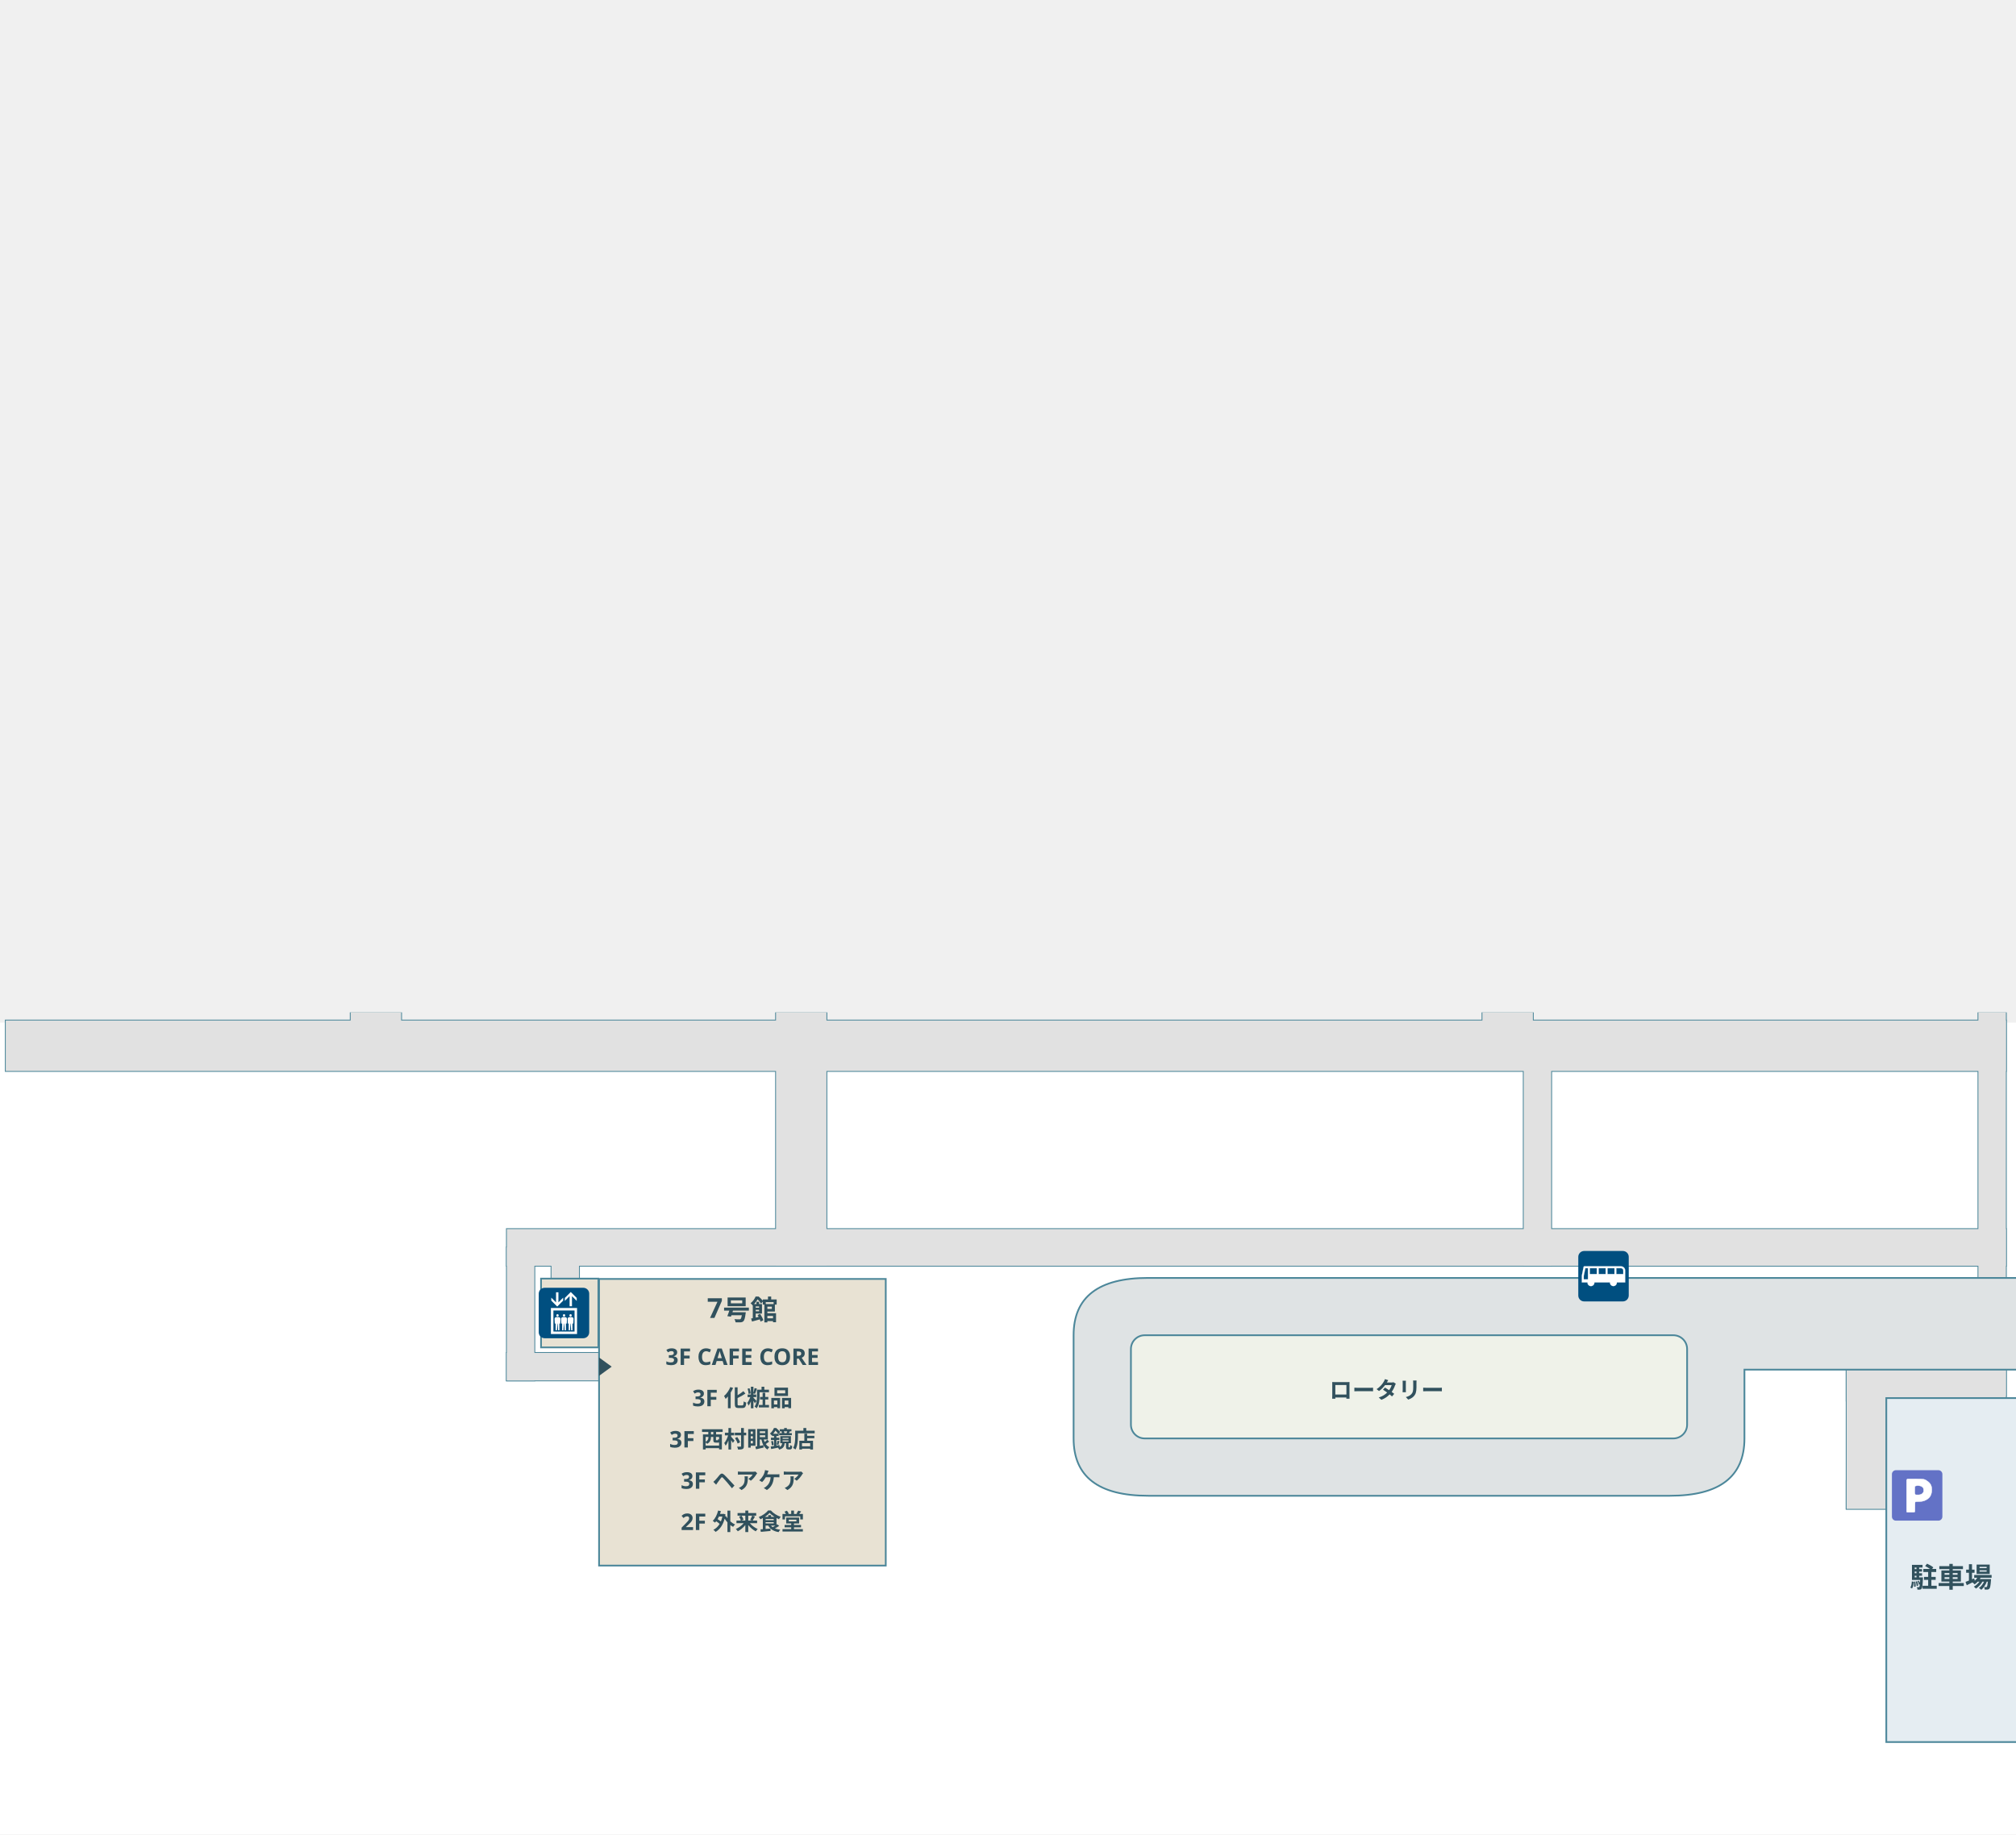
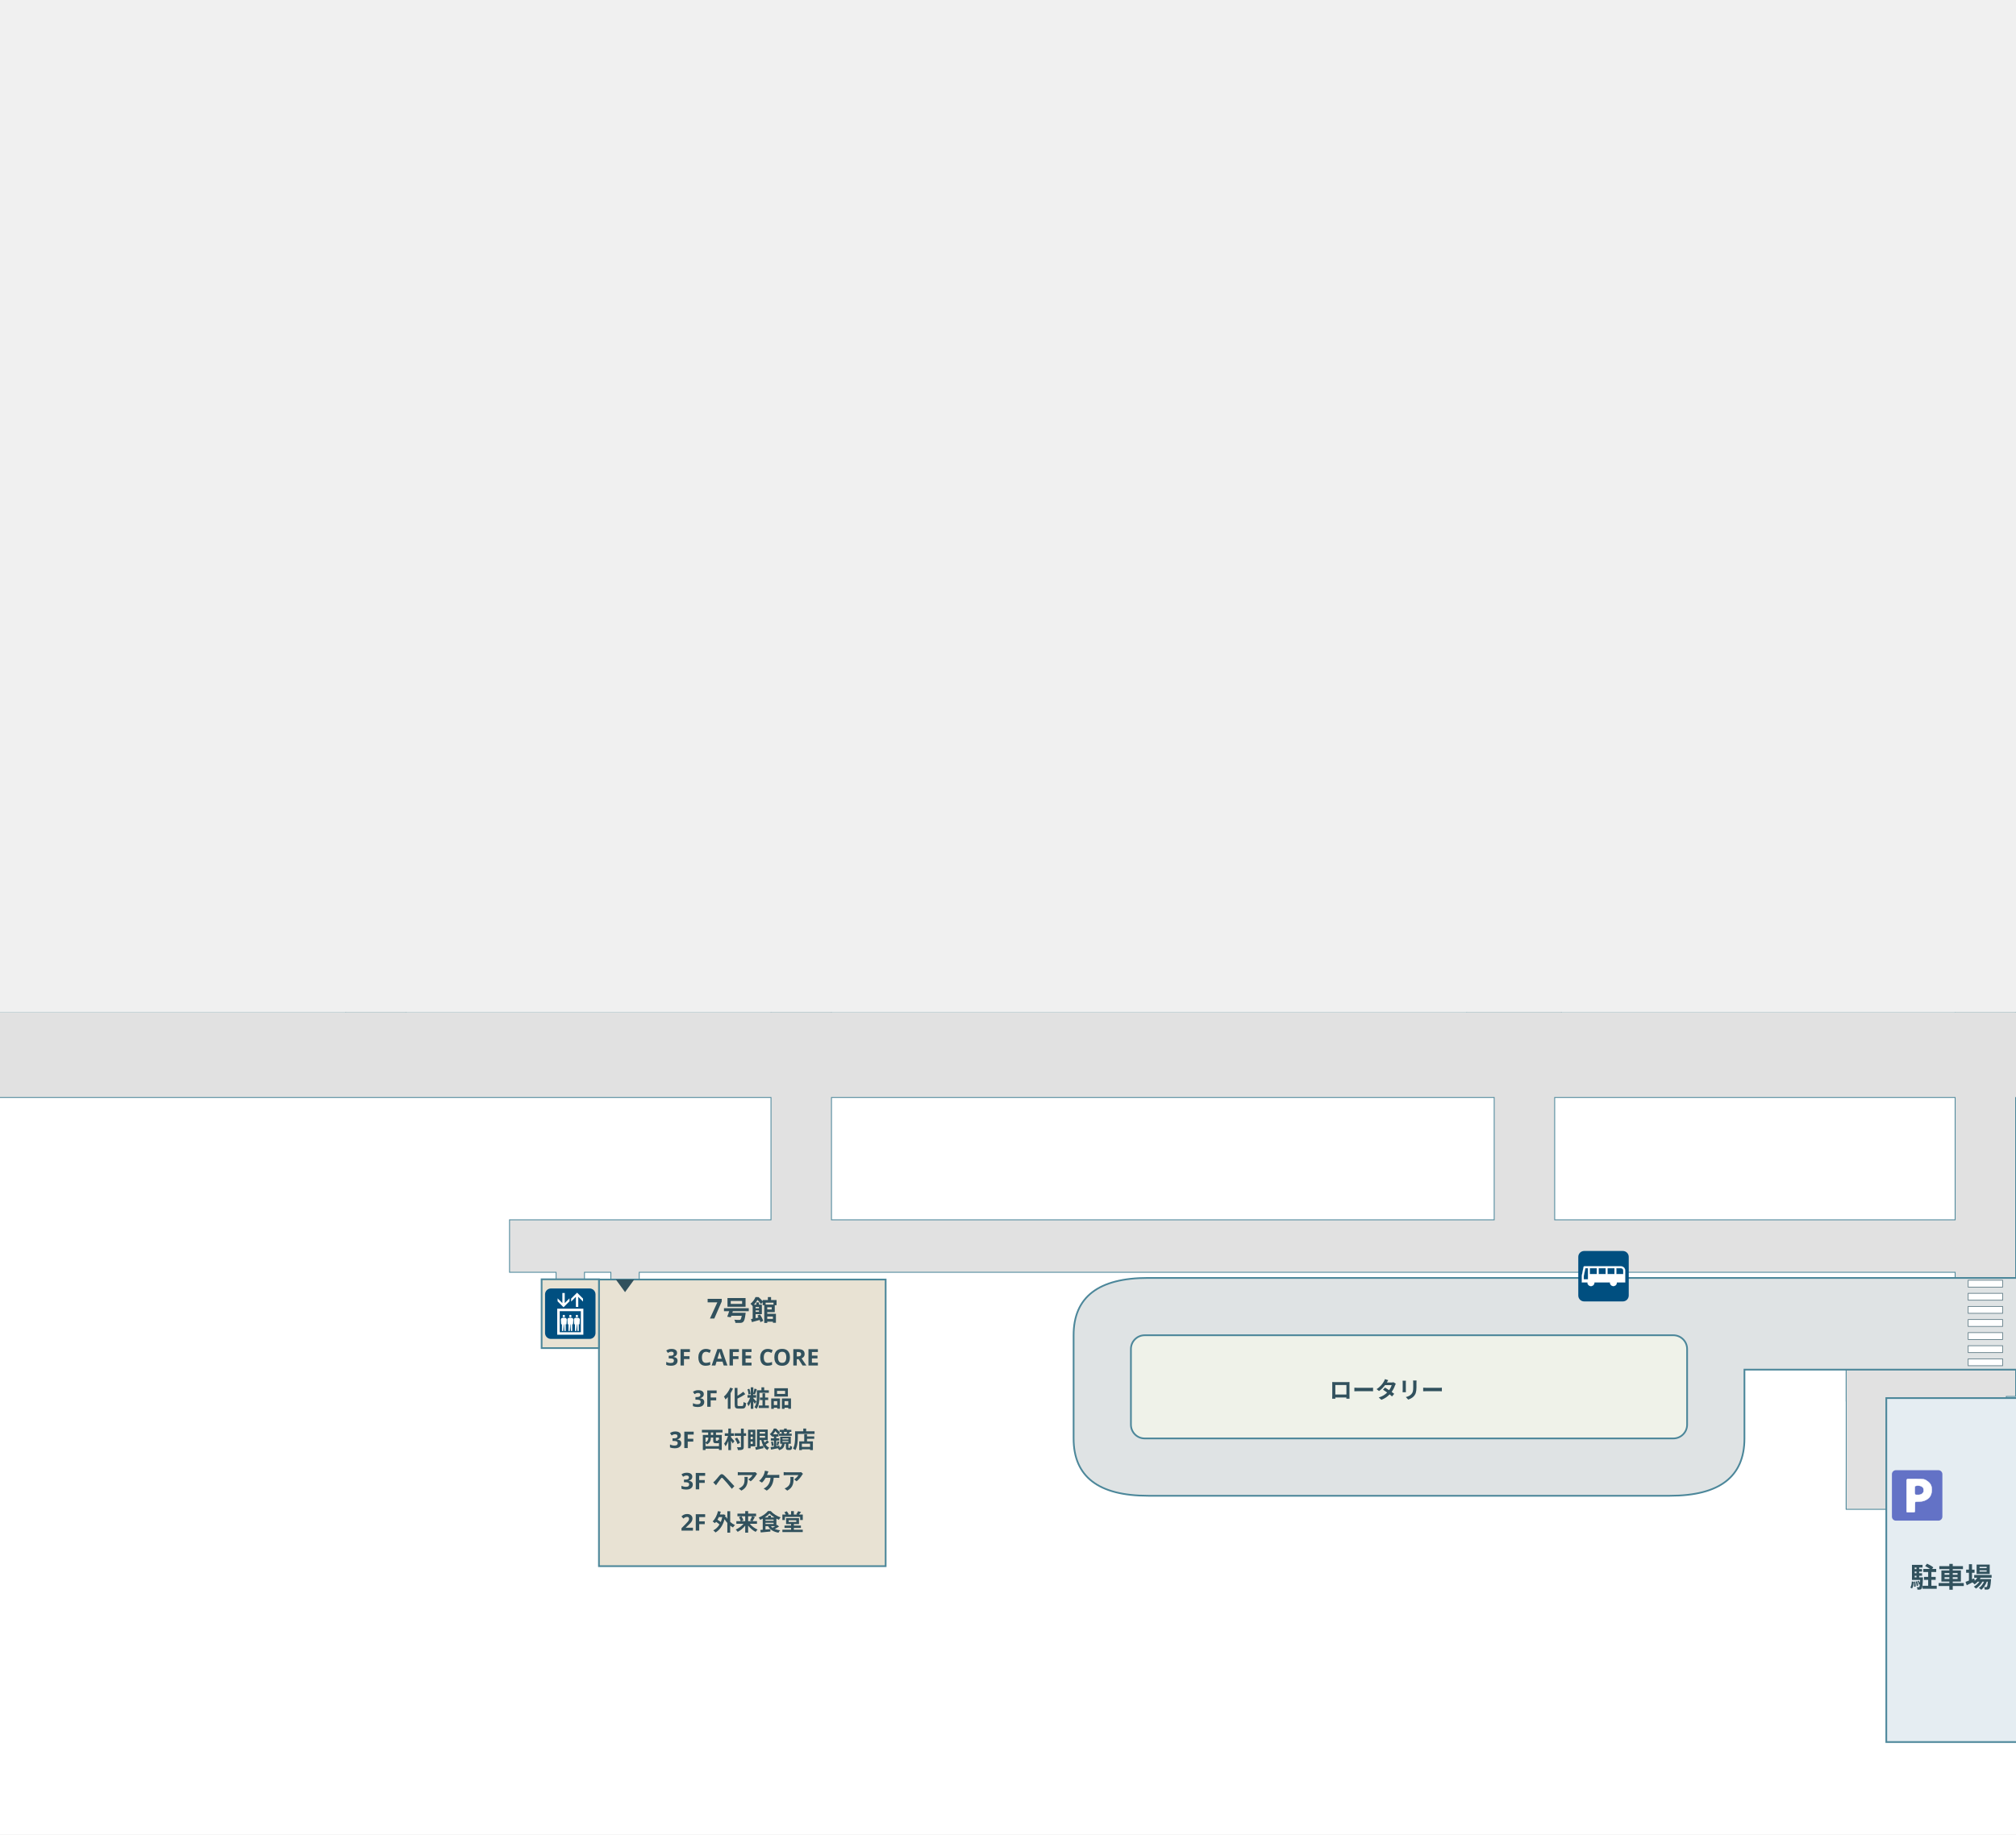
<svg xmlns="http://www.w3.org/2000/svg" viewBox="0 0 1758 1600">
  <defs>
    <symbol id="vector-art-1" viewBox="0 0 40 40">
      <rect width="40" height="40" rx="4.67" fill="#004f80" data-cut-to-outline="true" />
      <g transform="translate(9.6346 3.3333) scale(0.8774932)" data-glyph-source="https://www.mlit.go.jp/sogoseisaku/barrierfree/content/001727469.pdf">
        <path d="M0.000,14.475L0.000,37.987L23.625,37.987L23.625,14.475L0.000,14.475ZM21.368,35.737L2.265,35.737L2.265,16.717L21.368,16.717L21.368,35.737Z" fill="#ffffff" />
        <path d="M11.085,7.800L11.085,5.115L6.796,9.412L6.796,0.277L4.651,0.277L4.651,9.412L0.346,5.115L0.346,7.800L5.723,13.177L11.085,7.800Z" fill="#ffffff" />
        <path d="M16.883,3.765L16.883,12.900L19.036,12.900L19.036,3.765L23.333,8.062L23.333,5.377L17.963,0.000L12.585,5.377L12.585,8.062L16.883,3.765Z" fill="#ffffff" />
        <path d="M3.533,28.545L4.260,28.545L4.260,34.620L5.445,34.620L5.873,28.545L6.083,28.545L6.510,34.620L7.681,34.620L7.681,28.545L8.423,28.545L8.633,24.450L8.618,24.105L8.536,23.775L8.385,23.490L8.176,23.227L7.913,23.002L7.613,22.852L7.268,22.755L6.630,22.687L5.971,22.657L5.325,22.687L4.673,22.755L4.343,22.852L4.043,23.002L3.781,23.227L3.570,23.490L3.421,23.775L3.338,24.105L3.323,24.450L3.533,28.545Z" fill="#ffffff" />
        <path d="M5.971,22.207L6.263,22.162L6.510,22.050L6.728,21.885L6.893,21.667L7.005,21.420L7.043,21.127L7.005,20.857L6.893,20.595L6.728,20.385L6.510,20.205L6.263,20.107L5.971,20.070L5.693,20.107L5.431,20.205L5.228,20.385L5.048,20.595L4.950,20.857L4.913,21.127L4.950,21.420L5.048,21.667L5.228,21.885L5.431,22.050L5.693,22.162L5.971,22.207Z" fill="#ffffff" />
        <path d="M9.428,28.545L10.163,28.545L10.163,34.620L11.333,34.620L11.760,28.545L11.978,28.545L12.406,34.620L13.575,34.620L13.575,28.545L14.310,28.545L14.528,24.450L14.513,24.105L14.431,23.775L14.281,23.490L14.078,23.227L13.815,23.002L13.508,22.852L13.163,22.755L12.533,22.687L11.873,22.657L11.221,22.687L10.575,22.755L10.231,22.852L9.923,23.002L9.676,23.227L9.458,23.490L9.323,23.775L9.226,24.105L9.210,24.450L9.428,28.545Z" fill="#ffffff" />
        <path d="M11.873,22.207L12.158,22.162L12.406,22.050L12.630,21.885L12.796,21.667L12.901,21.420L12.945,21.127L12.901,20.857L12.796,20.595L12.630,20.385L12.406,20.205L12.158,20.107L11.873,20.070L11.580,20.107L11.333,20.205L11.108,20.385L10.943,20.595L10.838,20.857L10.808,21.127L10.838,21.420L10.943,21.667L11.108,21.885L11.333,22.050L11.580,22.162L11.873,22.207Z" fill="#ffffff" />
        <path d="M15.330,28.545L16.058,28.545L16.058,34.620L17.228,34.620L17.656,28.545L17.880,28.545L18.308,34.620L19.478,34.620L19.478,28.545L20.205,28.545L20.431,24.450L20.416,24.105L20.318,23.775L20.168,23.490L19.958,23.227L19.710,23.002L19.411,22.852L19.065,22.755L18.413,22.687L17.768,22.657L17.108,22.687L16.471,22.755L16.125,22.852L15.825,23.002L15.563,23.227L15.353,23.490L15.203,23.775L15.120,24.105L15.106,24.450L15.330,28.545Z" fill="#ffffff" />
        <path d="M17.768,22.207L18.046,22.162L18.308,22.050L18.526,21.885L18.690,21.667L18.803,21.420L18.825,21.127L18.803,20.857L18.690,20.595L18.526,20.385L18.308,20.205L18.046,20.107L17.768,20.070L17.476,20.107L17.228,20.205L17.010,20.385L16.846,20.595L16.733,20.857L16.695,21.127L16.733,21.420L16.846,21.667L17.010,21.885L17.228,22.050L17.476,22.162L17.768,22.207Z" fill="#ffffff" />
      </g>
    </symbol>
  </defs>
  <g id="campus-extension">
    <defs>
      <clipPath id="outdoor-only">
        <rect x="0" y="883" width="1758" height="717" />
      </clipPath>
    </defs>
    <g clip-path="url(#outdoor-only)">
      <rect x="0" y="892" width="2400" height="708" fill="white" />
      <g id="outdoor-walkways">
-         <path id="outdoor-walk-edge-0" d="M4.25 912.1L1749.95 912.1" fill="none" stroke="#4c879a" stroke-width="45.5" stroke-linejoin="miter" />
-         <path id="outdoor-walk-edge-1" d="M327.8 882.25L327.8 912.85" fill="none" stroke="#4c879a" stroke-width="45.5" stroke-linejoin="miter" />
-         <path id="outdoor-walk-edge-2" d="M698.7 882.25L698.7 1104.75" fill="none" stroke="#4c879a" stroke-width="45.5" stroke-linejoin="miter" />
-         <path id="outdoor-walk-edge-3" d="M1314.7 882.25L1314.7 912.85" fill="none" stroke="#4c879a" stroke-width="45.5" stroke-linejoin="miter" />
-         <path id="outdoor-walk-edge-4" d="M1340.7 911.35L1340.7 1104.75" fill="none" stroke="#4c879a" stroke-width="25.5" stroke-linejoin="miter" />
-         <path id="outdoor-walk-edge-5" d="M1737.2 882.25L1737.2 1218.35" fill="none" stroke="#4c879a" stroke-width="25.5" stroke-linejoin="miter" />
-         <path id="outdoor-walk-edge-6" d="M441.25 1088.0L1749.95 1088.0" fill="none" stroke="#4c879a" stroke-width="33.5" stroke-linejoin="miter" />
-         <path id="outdoor-walk-edge-7" d="M492.9 1087.25L492.9 1145.25" fill="none" stroke="#4c879a" stroke-width="25.5" stroke-linejoin="miter" />
-         <path id="outdoor-walk-edge-8" d="M454.0 1087.25L454.0 1204.75" fill="none" stroke="#4c879a" stroke-width="25.5" stroke-linejoin="miter" />
-         <path id="outdoor-walk-edge-9" d="M441.25 1192.0L523.15 1192.0" fill="none" stroke="#4c879a" stroke-width="25.5" stroke-linejoin="miter" />
-         <path id="outdoor-walk-edge-10" d="M1609.55 1207.6L1749.95 1207.6" fill="none" stroke="#4c879a" stroke-width="29.5" stroke-linejoin="miter" />
-         <path id="outdoor-walk-edge-11" d="M1628.15 1192.85L1628.15 1316.65" fill="none" stroke="#4c879a" stroke-width="37.2" stroke-linejoin="miter" />
-         <path id="outdoor-walk-edge-12" d="M1609.55 1303.9L1674.95 1303.9" fill="none" stroke="#4c879a" stroke-width="25.5" stroke-linejoin="miter" />
-         <path id="outdoor-walk-fill-0" d="M5 912.1L1749.2 912.1" fill="none" stroke="#e1e1e1" stroke-width="44" stroke-linejoin="miter" />
-         <path id="outdoor-walk-fill-1" d="M327.8 883L327.8 912.1" fill="none" stroke="#e1e1e1" stroke-width="44" stroke-linejoin="miter" />
-         <path id="outdoor-walk-fill-2" d="M698.7 883L698.7 1104" fill="none" stroke="#e1e1e1" stroke-width="44" stroke-linejoin="miter" />
-         <path id="outdoor-walk-fill-3" d="M1314.7 883L1314.7 912.1" fill="none" stroke="#e1e1e1" stroke-width="44" stroke-linejoin="miter" />
-         <path id="outdoor-walk-fill-4" d="M1340.7 912.1L1340.7 1104" fill="none" stroke="#e1e1e1" stroke-width="24" stroke-linejoin="miter" />
-         <path id="outdoor-walk-fill-5" d="M1737.2 883L1737.2 1217.6" fill="none" stroke="#e1e1e1" stroke-width="24" stroke-linejoin="miter" />
-         <path id="outdoor-walk-fill-6" d="M442 1088L1749.2 1088" fill="none" stroke="#e1e1e1" stroke-width="32" stroke-linejoin="miter" />
-         <path id="outdoor-walk-fill-7" d="M492.9 1088L492.9 1144.5" fill="none" stroke="#e1e1e1" stroke-width="24" stroke-linejoin="miter" />
-         <path id="outdoor-walk-fill-8" d="M454 1088L454 1204" fill="none" stroke="#e1e1e1" stroke-width="24" stroke-linejoin="miter" />
-         <path id="outdoor-walk-fill-9" d="M442 1192L522.4 1192" fill="none" stroke="#e1e1e1" stroke-width="24" stroke-linejoin="miter" />
-         <path id="outdoor-walk-fill-10" d="M1610.3 1207.6L1749.2 1207.6" fill="none" stroke="#e1e1e1" stroke-width="28" stroke-linejoin="miter" />
-         <path id="outdoor-walk-fill-11" d="M1628.15 1193.6L1628.15 1315.9" fill="none" stroke="#e1e1e1" stroke-width="35.7" stroke-linejoin="miter" />
-         <path id="outdoor-walk-fill-12" d="M1610.3 1303.9L1674.2 1303.9" fill="none" stroke="#e1e1e1" stroke-width="24" stroke-linejoin="miter" />
+         <path id="outdoor-walk-edge-0" d="M-0.75 914.35L1758.75 914.35" fill="none" stroke="#4c879a" stroke-width="86.5" stroke-linejoin="miter" />
+         <path id="outdoor-walk-edge-1" d="M327.8 882.25L327.8 915.1" fill="none" stroke="#4c879a" stroke-width="53.5" stroke-linejoin="miter" />
+         <path id="outdoor-walk-edge-2" d="M698.7 882.25L698.7 1104.75" fill="none" stroke="#4c879a" stroke-width="53.5" stroke-linejoin="miter" />
+         <path id="outdoor-walk-edge-3" d="M1320.3 882.25L1320.3 915.1" fill="none" stroke="#4c879a" stroke-width="83.5" stroke-linejoin="miter" />
+         <path id="outdoor-walk-edge-4" d="M1329.35 913.6L1329.35 1087.55" fill="none" stroke="#4c879a" stroke-width="53.5" stroke-linejoin="miter" />
+         <path id="outdoor-walk-edge-5" d="M1731.3 882.25L1731.3 1218.35" fill="none" stroke="#4c879a" stroke-width="53.5" stroke-linejoin="miter" />
+         <path id="outdoor-walk-edge-6" d="M443.95 1086.8L1749.95 1086.8" fill="none" stroke="#4c879a" stroke-width="46.5" stroke-linejoin="miter" />
+         <path id="outdoor-walk-edge-7" d="M497.3 1086.05L497.3 1116.55" fill="none" stroke="#4c879a" stroke-width="25.5" stroke-linejoin="miter" />
+         <path id="outdoor-walk-edge-8" d="M545.05 1086.05L545.05 1116.75" fill="none" stroke="#4c879a" stroke-width="25.5" stroke-linejoin="miter" />
+         <path id="outdoor-walk-edge-9" d="M1609.55 1207.6L1749.95 1207.6" fill="none" stroke="#4c879a" stroke-width="29.5" stroke-linejoin="miter" />
+         <path id="outdoor-walk-edge-10" d="M1628.15 1192.85L1628.15 1316.65" fill="none" stroke="#4c879a" stroke-width="37.2" stroke-linejoin="miter" />
+         <path id="outdoor-walk-edge-11" d="M1609.55 1303.9L1674.95 1303.9" fill="none" stroke="#4c879a" stroke-width="25.5" stroke-linejoin="miter" />
+         <path id="outdoor-walk-fill-0" d="M0 914.35L1758 914.35" fill="none" stroke="#e1e1e1" stroke-width="85" stroke-linejoin="miter" />
+         <path id="outdoor-walk-fill-1" d="M327.8 883L327.8 914.35" fill="none" stroke="#e1e1e1" stroke-width="52" stroke-linejoin="miter" />
+         <path id="outdoor-walk-fill-2" d="M698.7 883L698.7 1104" fill="none" stroke="#e1e1e1" stroke-width="52" stroke-linejoin="miter" />
+         <path id="outdoor-walk-fill-3" d="M1320.3 883L1320.3 914.35" fill="none" stroke="#e1e1e1" stroke-width="82" stroke-linejoin="miter" />
+         <path id="outdoor-walk-fill-4" d="M1329.35 914.35L1329.35 1086.8" fill="none" stroke="#e1e1e1" stroke-width="52" stroke-linejoin="miter" />
+         <path id="outdoor-walk-fill-5" d="M1731.3 883L1731.3 1217.6" fill="none" stroke="#e1e1e1" stroke-width="52" stroke-linejoin="miter" />
+         <path id="outdoor-walk-fill-6" d="M444.7 1086.8L1749.2 1086.8" fill="none" stroke="#e1e1e1" stroke-width="45" stroke-linejoin="miter" />
+         <path id="outdoor-walk-fill-7" d="M497.3 1086.8L497.3 1115.8" fill="none" stroke="#e1e1e1" stroke-width="24" stroke-linejoin="miter" />
+         <path id="outdoor-walk-fill-8" d="M545.05 1086.8L545.05 1116" fill="none" stroke="#e1e1e1" stroke-width="24" stroke-linejoin="miter" />
+         <path id="outdoor-walk-fill-9" d="M1610.3 1207.6L1749.2 1207.6" fill="none" stroke="#e1e1e1" stroke-width="28" stroke-linejoin="miter" />
+         <path id="outdoor-walk-fill-10" d="M1628.15 1193.6L1628.15 1315.9" fill="none" stroke="#e1e1e1" stroke-width="35.7" stroke-linejoin="miter" />
+         <path id="outdoor-walk-fill-11" d="M1610.3 1303.9L1674.2 1303.9" fill="none" stroke="#e1e1e1" stroke-width="24" stroke-linejoin="miter" />
      </g>
      <g id="outdoor-rotary" transform="translate(36.2 -25.4)">
        <path d="M965.0 1140H2320V1220H1485.0V1280Q1485.0 1330 1420.0 1330H965.0Q900 1330 900 1280V1190Q900 1140 965.0 1140Z" fill="#dfe3e4" stroke="#4c879a" stroke-width="1.5" />
        <rect x="950" y="1190" width="485.0" height="90" rx="12" fill="#eff2e9" stroke="#4c879a" stroke-width="1.5" />
        <path d="M2320 1140V1220" stroke="white" stroke-width="4" />
        <text x="1173.0" y="1245" font-family="sans-serif" text-anchor="middle" fill="#31515d" font-size="20" font-weight="700">ロータリー</text>
      </g>
-       <g id="outdoor-seven" transform="translate(-2.6 -6.5)">
+       <g id="outdoor-parking-crosswalk" fill="white" stroke="#587580" stroke-width=".6">
+         <rect x="1716.3" y="1116.6" width="30" height="6" />
+         <rect x="1716.3" y="1128.03" width="30" height="6" />
+         <rect x="1716.3" y="1139.46" width="30" height="6" />
+         <rect x="1716.3" y="1150.89" width="30" height="6" />
+         <rect x="1716.3" y="1162.31" width="30" height="6" />
+         <rect x="1716.3" y="1173.74" width="30" height="6" />
+         <rect x="1716.3" y="1185.17" width="30" height="6" />
+       </g>
+       <g id="outdoor-seven" transform="translate(-2.7 -6)">
        <rect x="525" y="1122" width="250" height="250" fill="#e8e2d3" stroke="#4c879a" stroke-width="1.5" />
-         <g id="outdoor-sevenEV" transform="translate(-0.6 -78.3)">
+         <g id="outdoor-sevenEV" transform="translate(0 -78.2)">
          <rect x="475" y="1200" width="50" height="60" fill="#e8e2d3" stroke="#4c879a" stroke-width="1.5" />
-           <use data-official-ev="31" x="473" y="1208" width="44" height="44" href="#vector-art-1" />
+           <use data-official-ev="31" x="478" y="1208" width="44" height="44" href="#vector-art-1" />
        </g>
        <text x="650" y="1156" font-family="sans-serif" text-anchor="middle" fill="#31515d" font-size="24" font-weight="700">7号館</text>
        <text x="650" y="1197" font-family="sans-serif" text-anchor="middle" fill="#31515d" font-size="20" font-weight="700">3F CAFE CORE</text>
        <text x="650" y="1233" font-family="sans-serif" text-anchor="middle" fill="#31515d" font-size="20" font-weight="700">3F 化粧品</text>
        <text x="650" y="1269" font-family="sans-serif" text-anchor="middle" fill="#31515d" font-size="20" font-weight="700">3F 西村眼鏡店</text>
        <text x="650" y="1305" font-family="sans-serif" text-anchor="middle" fill="#31515d" font-size="20" font-weight="700">3F ヘアケア</text>
        <text x="650" y="1341" font-family="sans-serif" text-anchor="middle" fill="#31515d" font-size="20" font-weight="700">2F 外来食堂</text>
-         <path id="outdoor-seven-entrance" d="M525 1190.5v16l11 -8z" fill="#31515d" />
+         <path id="outdoor-seven-entrance" d="M539.75 1122h16l-8 11z" fill="#31515d" />
      </g>
      <g id="outdoor-parkingBuilding" transform="translate(194.9 -30.6)">
        <rect x="1450" y="1250" width="850" height="300" fill="#e5edf2" stroke="#4c879a" stroke-width="1.5" />
        <text x="1506.55" y="1415" font-family="sans-serif" text-anchor="middle" fill="#31515d" font-size="24" font-weight="700">駐車場</text>
      </g>
      <g id="outdoor-busStop" transform="translate(298.3 1.1)">
        <rect x="1078" y="1090" width="44" height="44" rx="5.14" fill="#004f80" />
        <svg x="1081" y="1102" width="38" height="20" viewBox="-0.1 -0.1 41.12 18.89">
          <path d="M36.885 0.000 L2.461 0.000 L2.228 0.045 L2.033 0.112 L1.860 0.262 L1.740 0.420 L1.651 0.622 L0.000 8.767 L0.000 15.225 L5.348 15.225 L5.348 15.472 L5.393 15.997 L5.513 16.492 L5.716 16.957 L5.971 17.362 L6.308 17.745 L6.675 18.060 L7.103 18.322 L7.576 18.532 L8.070 18.645 L8.603 18.690 L9.135 18.645 L9.638 18.532 L10.088 18.322 L10.516 18.060 L10.898 17.745 L11.228 17.362 L11.490 16.957 L11.693 16.492 L11.813 15.997 L11.858 15.472 L11.858 15.225 L26.528 15.225 L26.528 15.457 L26.573 15.982 L26.693 16.477 L26.896 16.927 L27.166 17.347 L27.488 17.730 L27.856 18.052 L28.283 18.307 L28.755 18.502 L29.250 18.630 L29.783 18.675 L30.315 18.630 L30.818 18.502 L31.283 18.307 L31.711 18.052 L32.086 17.730 L32.408 17.347 L32.670 16.927 L32.880 16.477 L32.993 15.982 L33.038 15.457 L33.038 15.225 L40.920 15.225 L40.920 3.982 L40.875 3.405 L40.740 2.835 L40.553 2.310 L40.268 1.815 L39.930 1.380 L39.533 0.990 L39.076 0.637 L38.596 0.375 L38.048 0.172 L37.485 0.045 L36.885 0.000 Z M5.791 12.292 L1.815 12.292 L1.815 8.970 L3.346 1.800 L5.791 1.800 L5.791 12.292 Z M14.130 7.312 L7.576 7.312 L7.576 1.800 L14.130 1.800 L14.130 7.312 Z M22.463 7.312 L15.908 7.312 L15.908 1.800 L22.463 1.800 L22.463 7.312 Z M30.788 7.312 L24.248 7.312 L24.248 1.800 L30.788 1.800 L30.788 7.312 Z M32.581 7.312 L32.581 1.800 L36.885 1.800 L37.343 1.845 L37.755 1.972 L38.123 2.182 L38.445 2.445 L38.723 2.760 L38.918 3.142 L39.045 3.547 L39.091 3.982 L39.091 7.312 L32.581 7.312 Z" fill="white" fill-rule="evenodd" stroke="white" stroke-width="0.12" />
        </svg>
      </g>
      <g id="outdoor-parkingPayment" transform="translate(161.8 14.3)">
        <g transform="translate(1488 1268) scale(1.1)">
          <rect width="40" height="40" rx="3.17" fill="#6372c6" data-cut-to-outline="true" />
          <g transform="scale(.1666667)" fill="currentColor" color="#ffffff" stroke="currentColor" stroke-width="1.65" stroke-linejoin="round" data-glyph-source="hospital-legend-redrawn">
            <path d="M0 0 C1.44 -0 1.44 -0 2.91 -0 C4.55 -0.01 4.55 -0.01 6.22 -0.03 C8 -0.01 8 -0.01 9.82 0.01 C11.05 0 12.29 0 13.56 0 C16.85 0 20.15 0.02 23.45 0.05 C26.72 0.07 29.99 0.05 33.26 0.04 C79.16 0.08 79.16 0.08 96.58 12.88 C97.94 14.06 99.27 15.26 100.58 16.5 C101.51 17.32 101.51 17.32 102.47 18.16 C108.58 24.19 111.93 32.18 113.58 40.5 C115.32 55.29 114.32 69.31 106.93 82.42 C99.9 93.17 89.54 99.8 77.62 104.23 C65.69 108.11 53.29 108.2 40.85 108.36 C38.41 108.41 38.41 108.41 35.58 109.5 C34.65 112.28 34.45 113.98 34.42 116.85 C34.41 118.16 34.41 118.16 34.39 119.5 C34.38 120.44 34.38 121.38 34.37 122.35 C34.34 124.34 34.31 126.32 34.28 128.31 C34.24 131.44 34.2 134.58 34.18 137.72 C34.15 140.74 34.1 143.76 34.06 146.79 C34.05 147.73 34.05 148.67 34.05 149.64 C34.03 150.51 34.01 151.39 34 152.28 C33.99 153.05 33.98 153.82 33.97 154.61 C33.78 155.55 33.78 155.55 33.58 156.5 C29.91 158.94 27.16 158.79 22.92 158.77 C22.17 158.77 21.43 158.77 20.66 158.77 C19.08 158.77 17.51 158.77 15.94 158.76 C13.52 158.75 11.11 158.76 8.69 158.77 C7.16 158.77 5.64 158.77 4.11 158.77 C3.38 158.77 2.66 158.77 1.91 158.78 C0.13 158.76 -1.65 158.64 -3.42 158.5 C-4.08 157.84 -4.74 157.18 -5.42 156.5 C-5.68 153.89 -5.68 153.89 -5.68 150.52 C-5.69 149.24 -5.7 147.97 -5.7 146.65 C-5.7 145.23 -5.7 143.81 -5.7 142.38 C-5.7 140.89 -5.71 139.4 -5.71 137.91 C-5.72 133.85 -5.73 129.79 -5.72 125.74 C-5.72 122.35 -5.73 118.97 -5.73 115.58 C-5.74 107.6 -5.74 99.61 -5.74 91.63 C-5.73 83.39 -5.74 75.14 -5.76 66.9 C-5.78 59.83 -5.79 52.76 -5.78 45.69 C-5.78 41.46 -5.79 37.24 -5.8 33.01 C-5.81 29.04 -5.81 25.06 -5.8 21.09 C-5.79 19.63 -5.8 18.17 -5.81 16.71 C-5.82 14.72 -5.81 12.73 -5.8 10.74 C-5.8 9.62 -5.8 8.51 -5.8 7.36 C-5.27 3.34 -4.12 0.85 0 0 Z M34.58 34.5 C33.41 38.01 33.4 41.19 33.38 44.84 C33.37 45.55 33.36 46.27 33.36 47.01 C33.35 48.52 33.34 50.04 33.34 51.55 C33.33 53.86 33.3 56.17 33.27 58.48 C33.26 59.95 33.25 61.43 33.25 62.9 C33.24 63.59 33.23 64.27 33.21 64.98 C33.23 69.33 34.01 71.99 36.58 75.5 C39.89 75.62 43.2 75.69 46.52 75.75 C47.44 75.78 48.37 75.82 49.32 75.85 C56.99 75.96 62.63 74.27 68.92 69.86 C72.31 66.45 74.58 63.55 75.43 58.75 C75.79 53.24 75.48 47.88 73.52 42.69 C69.2 37.81 64.93 34.47 58.45 33.13 C46.06 31.14 46.06 31.14 34.58 34.5 Z " transform="translate(75.42136,41.49879)" />
          </g>
        </g>
      </g>
    </g>
  </g>
</svg>
